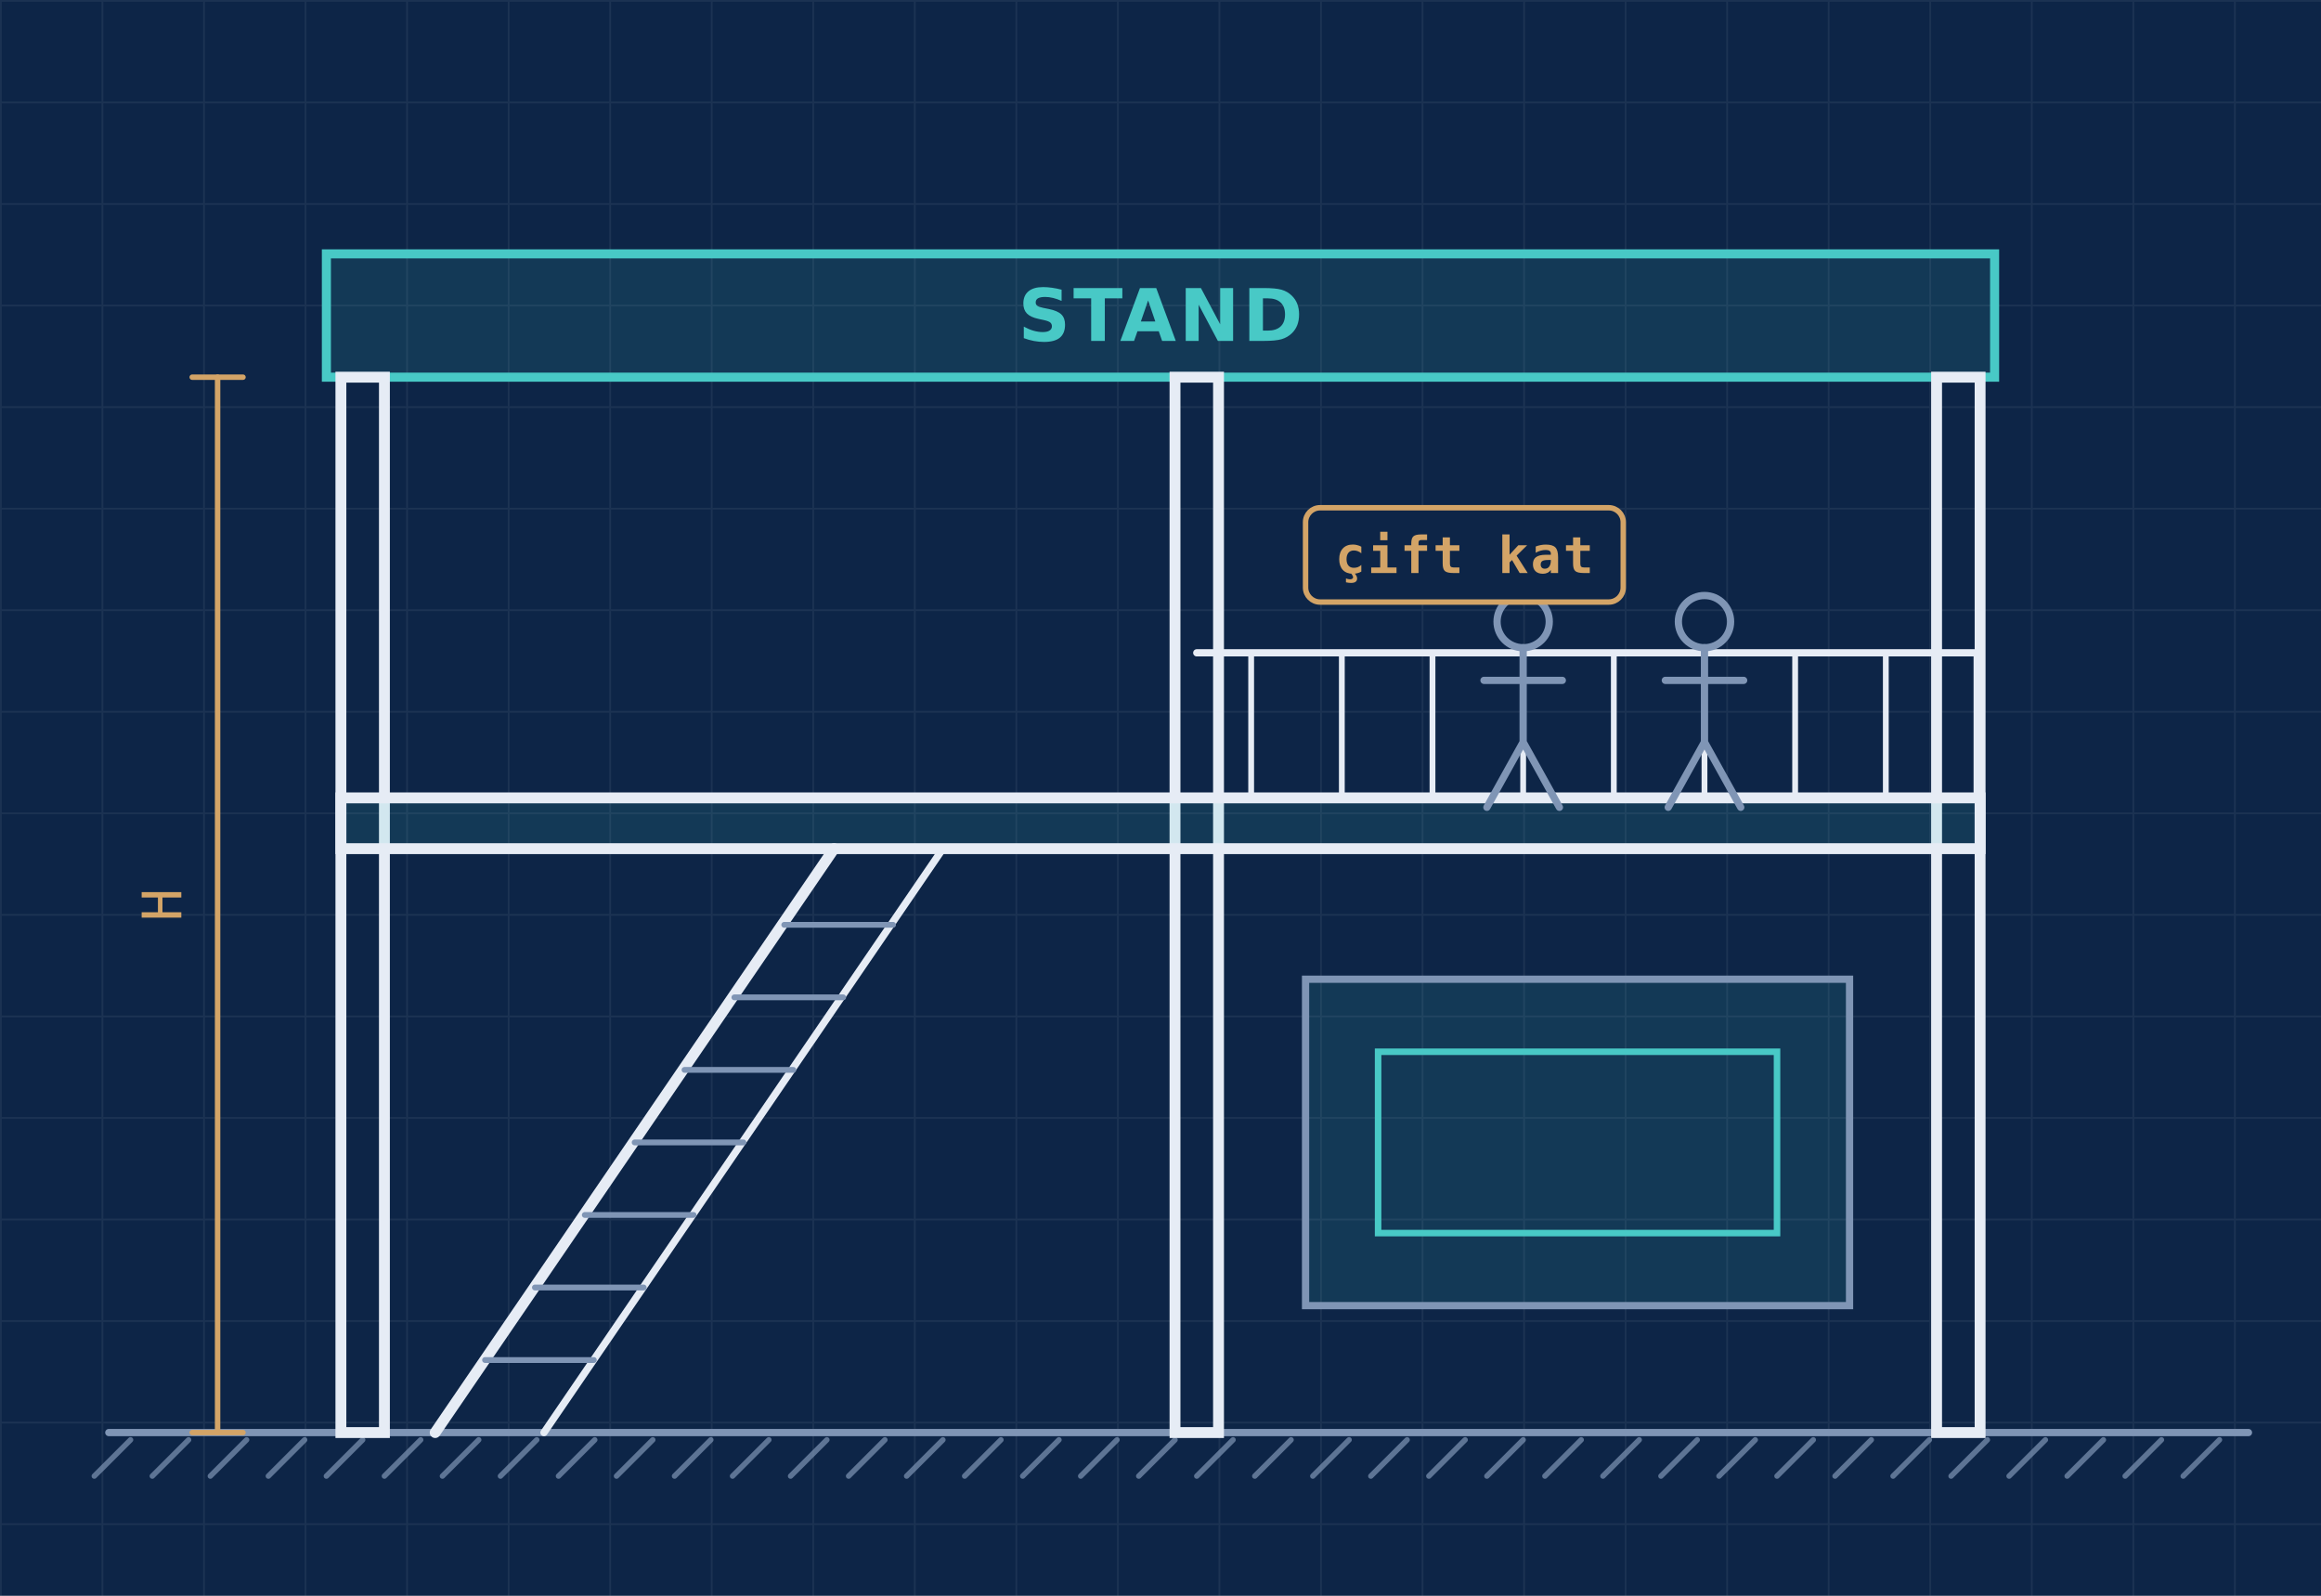
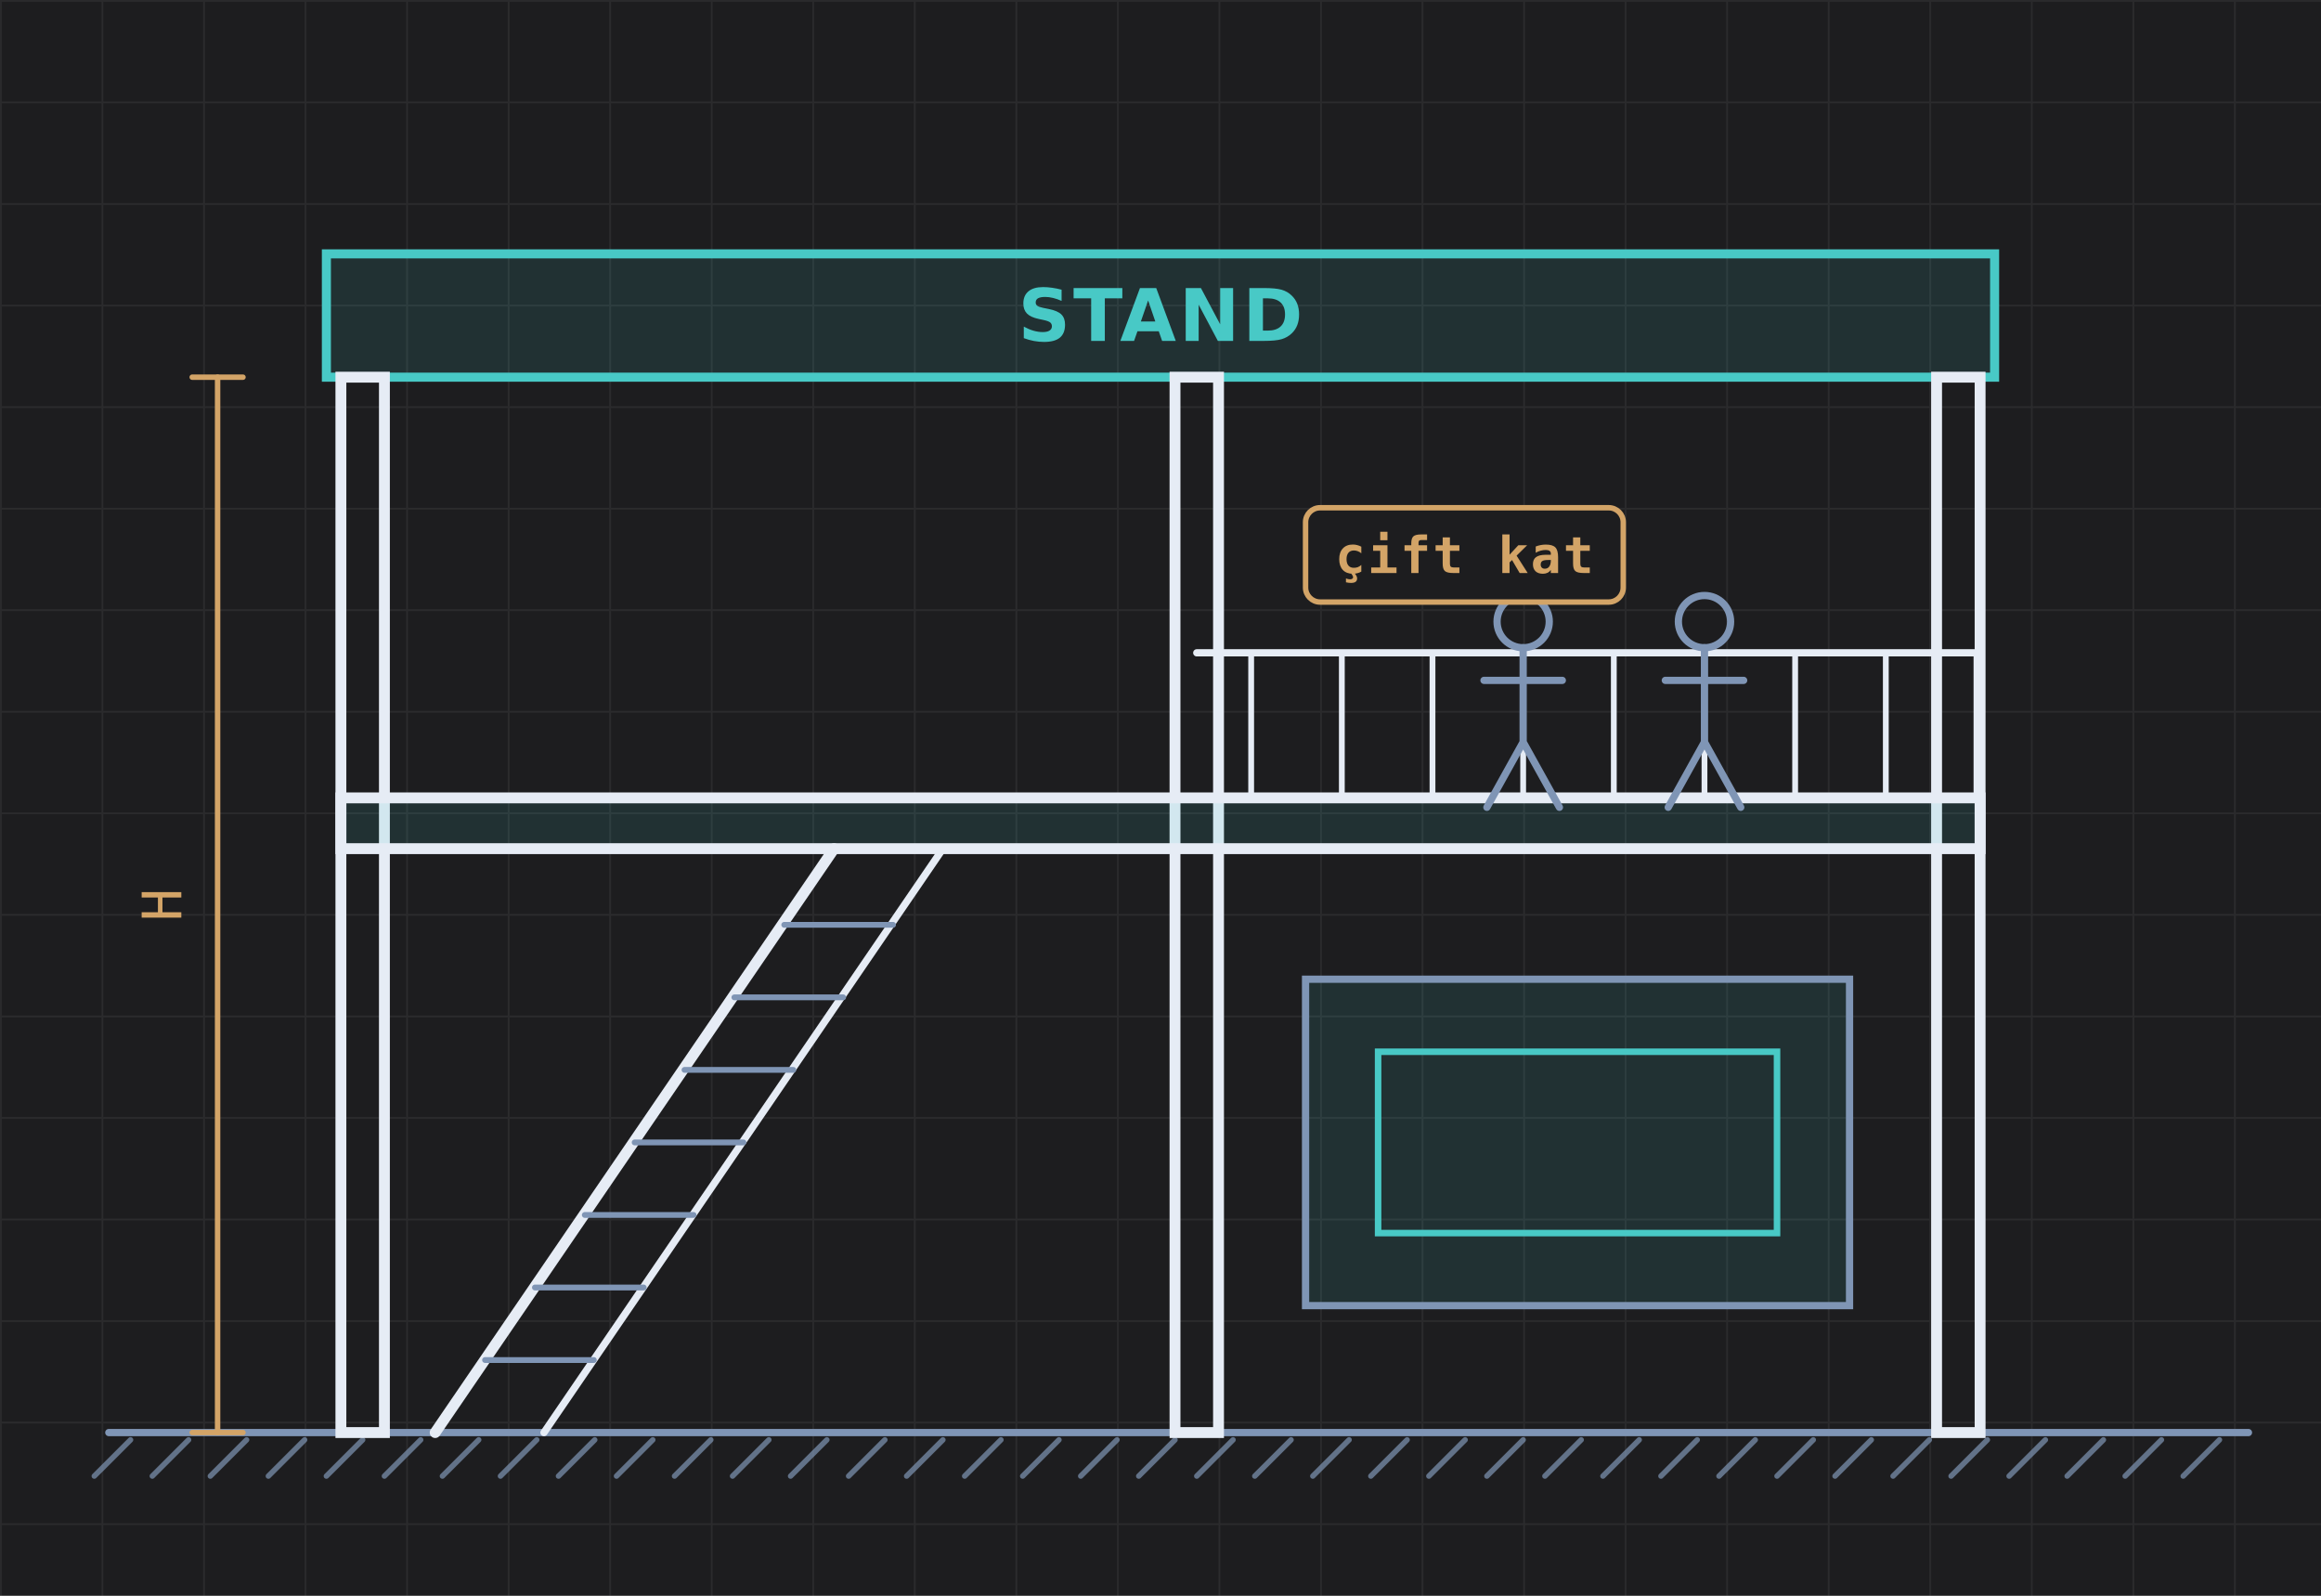
<svg xmlns="http://www.w3.org/2000/svg" viewBox="0 0 640 440" width="640" height="440" role="img" aria-label="Fuar Standı İçin Statik Rapor Ne Zaman Zorunlu?: çift katlı fuar standı taşıyıcı sistemi çizimi">
  <defs>
    <pattern id="g" width="28" height="28" patternUnits="userSpaceOnUse">
      <path d="M28 0H0V28" fill="none" stroke="#ffffff" stroke-opacity=".06" />
    </pattern>
  </defs>
-   <rect width="640" height="440" fill="#0d2547" />
+   <rect width="640" height="440" fill="#1d1d1f" />
  <rect width="640" height="440" fill="url(#g)" />
  <g transform="translate(0,0)">
    <line x1="30" y1="395" x2="620" y2="395" stroke="#7f95b5" stroke-width="2" opacity="1" stroke-linecap="round" />
    <line x1="36" y1="397" x2="26" y2="407" stroke="#7f95b5" stroke-width="1.5" opacity="0.7" stroke-linecap="round" />
    <line x1="52" y1="397" x2="42" y2="407" stroke="#7f95b5" stroke-width="1.5" opacity="0.7" stroke-linecap="round" />
    <line x1="68" y1="397" x2="58" y2="407" stroke="#7f95b5" stroke-width="1.5" opacity="0.7" stroke-linecap="round" />
    <line x1="84" y1="397" x2="74" y2="407" stroke="#7f95b5" stroke-width="1.5" opacity="0.7" stroke-linecap="round" />
    <line x1="100" y1="397" x2="90" y2="407" stroke="#7f95b5" stroke-width="1.5" opacity="0.7" stroke-linecap="round" />
    <line x1="116" y1="397" x2="106" y2="407" stroke="#7f95b5" stroke-width="1.5" opacity="0.7" stroke-linecap="round" />
    <line x1="132" y1="397" x2="122" y2="407" stroke="#7f95b5" stroke-width="1.5" opacity="0.7" stroke-linecap="round" />
    <line x1="148" y1="397" x2="138" y2="407" stroke="#7f95b5" stroke-width="1.5" opacity="0.7" stroke-linecap="round" />
    <line x1="164" y1="397" x2="154" y2="407" stroke="#7f95b5" stroke-width="1.5" opacity="0.7" stroke-linecap="round" />
    <line x1="180" y1="397" x2="170" y2="407" stroke="#7f95b5" stroke-width="1.5" opacity="0.7" stroke-linecap="round" />
    <line x1="196" y1="397" x2="186" y2="407" stroke="#7f95b5" stroke-width="1.5" opacity="0.7" stroke-linecap="round" />
    <line x1="212" y1="397" x2="202" y2="407" stroke="#7f95b5" stroke-width="1.5" opacity="0.7" stroke-linecap="round" />
    <line x1="228" y1="397" x2="218" y2="407" stroke="#7f95b5" stroke-width="1.5" opacity="0.7" stroke-linecap="round" />
    <line x1="244" y1="397" x2="234" y2="407" stroke="#7f95b5" stroke-width="1.5" opacity="0.7" stroke-linecap="round" />
    <line x1="260" y1="397" x2="250" y2="407" stroke="#7f95b5" stroke-width="1.5" opacity="0.7" stroke-linecap="round" />
    <line x1="276" y1="397" x2="266" y2="407" stroke="#7f95b5" stroke-width="1.5" opacity="0.7" stroke-linecap="round" />
    <line x1="292" y1="397" x2="282" y2="407" stroke="#7f95b5" stroke-width="1.5" opacity="0.7" stroke-linecap="round" />
    <line x1="308" y1="397" x2="298" y2="407" stroke="#7f95b5" stroke-width="1.5" opacity="0.7" stroke-linecap="round" />
    <line x1="324" y1="397" x2="314" y2="407" stroke="#7f95b5" stroke-width="1.5" opacity="0.7" stroke-linecap="round" />
    <line x1="340" y1="397" x2="330" y2="407" stroke="#7f95b5" stroke-width="1.5" opacity="0.7" stroke-linecap="round" />
    <line x1="356" y1="397" x2="346" y2="407" stroke="#7f95b5" stroke-width="1.5" opacity="0.7" stroke-linecap="round" />
    <line x1="372" y1="397" x2="362" y2="407" stroke="#7f95b5" stroke-width="1.5" opacity="0.7" stroke-linecap="round" />
    <line x1="388" y1="397" x2="378" y2="407" stroke="#7f95b5" stroke-width="1.5" opacity="0.7" stroke-linecap="round" />
    <line x1="404" y1="397" x2="394" y2="407" stroke="#7f95b5" stroke-width="1.5" opacity="0.7" stroke-linecap="round" />
    <line x1="420" y1="397" x2="410" y2="407" stroke="#7f95b5" stroke-width="1.5" opacity="0.7" stroke-linecap="round" />
    <line x1="436" y1="397" x2="426" y2="407" stroke="#7f95b5" stroke-width="1.5" opacity="0.7" stroke-linecap="round" />
    <line x1="452" y1="397" x2="442" y2="407" stroke="#7f95b5" stroke-width="1.5" opacity="0.7" stroke-linecap="round" />
    <line x1="468" y1="397" x2="458" y2="407" stroke="#7f95b5" stroke-width="1.5" opacity="0.7" stroke-linecap="round" />
    <line x1="484" y1="397" x2="474" y2="407" stroke="#7f95b5" stroke-width="1.5" opacity="0.7" stroke-linecap="round" />
    <line x1="500" y1="397" x2="490" y2="407" stroke="#7f95b5" stroke-width="1.5" opacity="0.7" stroke-linecap="round" />
    <line x1="516" y1="397" x2="506" y2="407" stroke="#7f95b5" stroke-width="1.5" opacity="0.7" stroke-linecap="round" />
    <line x1="532" y1="397" x2="522" y2="407" stroke="#7f95b5" stroke-width="1.5" opacity="0.7" stroke-linecap="round" />
    <line x1="548" y1="397" x2="538" y2="407" stroke="#7f95b5" stroke-width="1.5" opacity="0.7" stroke-linecap="round" />
    <line x1="564" y1="397" x2="554" y2="407" stroke="#7f95b5" stroke-width="1.5" opacity="0.7" stroke-linecap="round" />
    <line x1="580" y1="397" x2="570" y2="407" stroke="#7f95b5" stroke-width="1.5" opacity="0.7" stroke-linecap="round" />
    <line x1="596" y1="397" x2="586" y2="407" stroke="#7f95b5" stroke-width="1.5" opacity="0.7" stroke-linecap="round" />
    <line x1="612" y1="397" x2="602" y2="407" stroke="#7f95b5" stroke-width="1.5" opacity="0.7" stroke-linecap="round" />
    <rect x="90" y="70" width="460" height="34" rx="0" stroke="#48c9c6" stroke-width="2.5" fill="#48c9c61f" opacity="1" />
    <text x="320" y="94" font-size="20" fill="#48c9c6" text-anchor="middle" font-weight="700" font-family="Poppins,'DejaVu Sans',Arial,sans-serif" letter-spacing=".04em">STAND</text>
    <rect x="94" y="104" width="12" height="291" rx="0" stroke="#e6ecf5" stroke-width="3" fill="none" opacity="1" />
    <rect x="324" y="104" width="12" height="291" rx="0" stroke="#e6ecf5" stroke-width="3" fill="none" opacity="1" />
    <rect x="534" y="104" width="12" height="291" rx="0" stroke="#e6ecf5" stroke-width="3" fill="none" opacity="1" />
    <rect x="94" y="220" width="452" height="14" rx="0" stroke="#e6ecf5" stroke-width="3" fill="#48c9c61f" opacity="1" />
    <line x1="330" y1="180" x2="546" y2="180" stroke="#e6ecf5" stroke-width="2" opacity="1" stroke-linecap="round" />
    <line x1="345" y1="180" x2="345" y2="220" stroke="#e6ecf5" stroke-width="1.6" opacity="1" stroke-linecap="round" />
    <line x1="370" y1="180" x2="370" y2="220" stroke="#e6ecf5" stroke-width="1.6" opacity="1" stroke-linecap="round" />
    <line x1="395" y1="180" x2="395" y2="220" stroke="#e6ecf5" stroke-width="1.6" opacity="1" stroke-linecap="round" />
    <line x1="420" y1="180" x2="420" y2="220" stroke="#e6ecf5" stroke-width="1.6" opacity="1" stroke-linecap="round" />
    <line x1="445" y1="180" x2="445" y2="220" stroke="#e6ecf5" stroke-width="1.6" opacity="1" stroke-linecap="round" />
    <line x1="470" y1="180" x2="470" y2="220" stroke="#e6ecf5" stroke-width="1.6" opacity="1" stroke-linecap="round" />
    <line x1="495" y1="180" x2="495" y2="220" stroke="#e6ecf5" stroke-width="1.6" opacity="1" stroke-linecap="round" />
    <line x1="520" y1="180" x2="520" y2="220" stroke="#e6ecf5" stroke-width="1.6" opacity="1" stroke-linecap="round" />
    <line x1="545" y1="180" x2="545" y2="220" stroke="#e6ecf5" stroke-width="1.6" opacity="1" stroke-linecap="round" />
    <path d="M120 395 L230 234" stroke="#e6ecf5" stroke-width="3" fill="none" opacity="1" stroke-linecap="round" stroke-linejoin="round" />
    <path d="M150 395 L260 234" stroke="#e6ecf5" stroke-width="2" fill="none" opacity="1" stroke-linecap="round" stroke-linejoin="round" />
    <line x1="133.75" y1="375" x2="163.75" y2="375" stroke="#7f95b5" stroke-width="1.6" opacity="1" stroke-linecap="round" />
    <line x1="147.5" y1="355" x2="177.5" y2="355" stroke="#7f95b5" stroke-width="1.6" opacity="1" stroke-linecap="round" />
    <line x1="161.25" y1="335" x2="191.25" y2="335" stroke="#7f95b5" stroke-width="1.6" opacity="1" stroke-linecap="round" />
    <line x1="175.0" y1="315" x2="205.0" y2="315" stroke="#7f95b5" stroke-width="1.6" opacity="1" stroke-linecap="round" />
    <line x1="188.75" y1="295" x2="218.75" y2="295" stroke="#7f95b5" stroke-width="1.6" opacity="1" stroke-linecap="round" />
    <line x1="202.5" y1="275" x2="232.5" y2="275" stroke="#7f95b5" stroke-width="1.6" opacity="1" stroke-linecap="round" />
    <line x1="216.25" y1="255" x2="246.25" y2="255" stroke="#7f95b5" stroke-width="1.6" opacity="1" stroke-linecap="round" />
    <rect x="360" y="270" width="150" height="90" rx="0" stroke="#7f95b5" stroke-width="2" fill="#48c9c61f" opacity="1" />
    <rect x="380" y="290" width="110" height="50" rx="0" stroke="#48c9c6" stroke-width="1.8" fill="none" opacity="1" />
    <circle cx="420" cy="171.4" r="7.2" stroke="#7f95b5" stroke-width="2" fill="none" opacity="1" />
    <path d="M420 178.6 v26 m0 0 l-10 18.0 m10 -18.0 l10 18.0 M409.2 187.6 h21.6" stroke="#7f95b5" stroke-width="2" fill="none" opacity="1" stroke-linecap="round" stroke-linejoin="round" />
    <circle cx="470" cy="171.4" r="7.2" stroke="#7f95b5" stroke-width="2" fill="none" opacity="1" />
    <path d="M470 178.6 v26 m0 0 l-10 18.0 m10 -18.0 l10 18.0 M459.2 187.6 h21.6" stroke="#7f95b5" stroke-width="2" fill="none" opacity="1" stroke-linecap="round" stroke-linejoin="round" />
    <line x1="60" y1="104" x2="60" y2="395" stroke="#d3a467" stroke-width="1.5" opacity="1" stroke-linecap="round" />
    <line x1="53" y1="104" x2="67" y2="104" stroke="#d3a467" stroke-width="1.5" opacity="1" stroke-linecap="round" />
    <line x1="53" y1="395" x2="67" y2="395" stroke="#d3a467" stroke-width="1.5" opacity="1" stroke-linecap="round" />
    <text x="50" y="249.5" font-size="15" fill="#d3a467" text-anchor="middle" font-family="'DejaVu Sans Mono',monospace" transform="rotate(-90 50 249.5)">H</text>
-     <rect x="360" y="140" width="87.6" height="26" rx="4" stroke="#d3a467" stroke-width="1.5" fill="#0d2547" opacity="1" />
+     <rect x="360" y="140" width="87.6" height="26" rx="4" stroke="#d3a467" stroke-width="1.5" fill="#1d1d1f" opacity="1" />
    <text x="403.8" y="158" font-size="14" fill="#d3a467" text-anchor="middle" font-weight="600" font-family="'DejaVu Sans Mono',Menlo,monospace" letter-spacing=".04em">çift kat</text>
  </g>
</svg>
